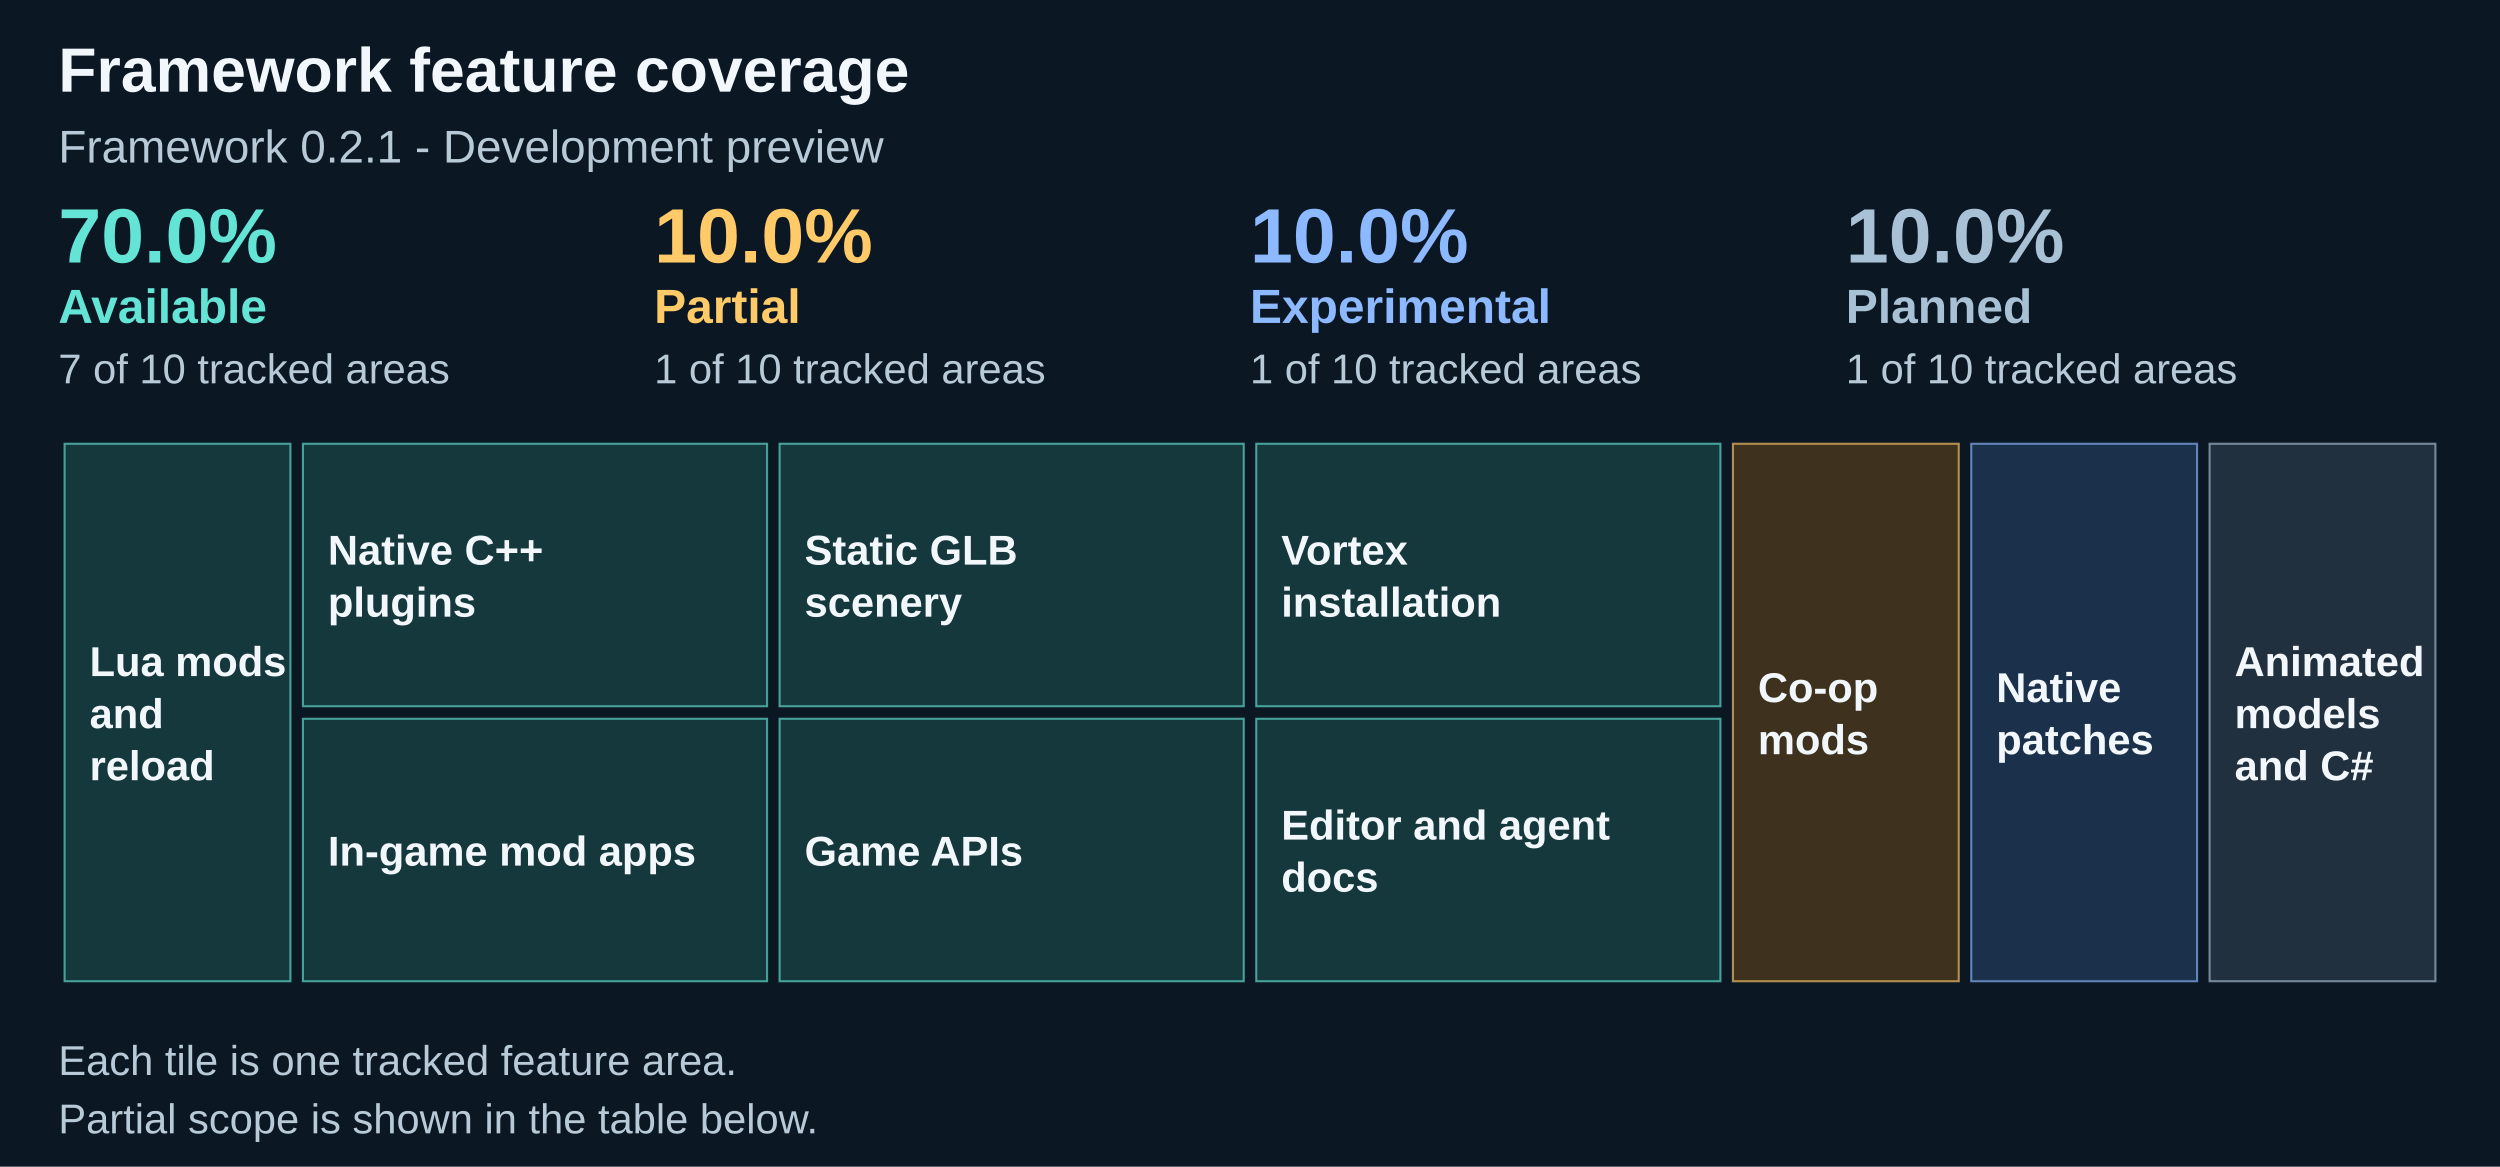
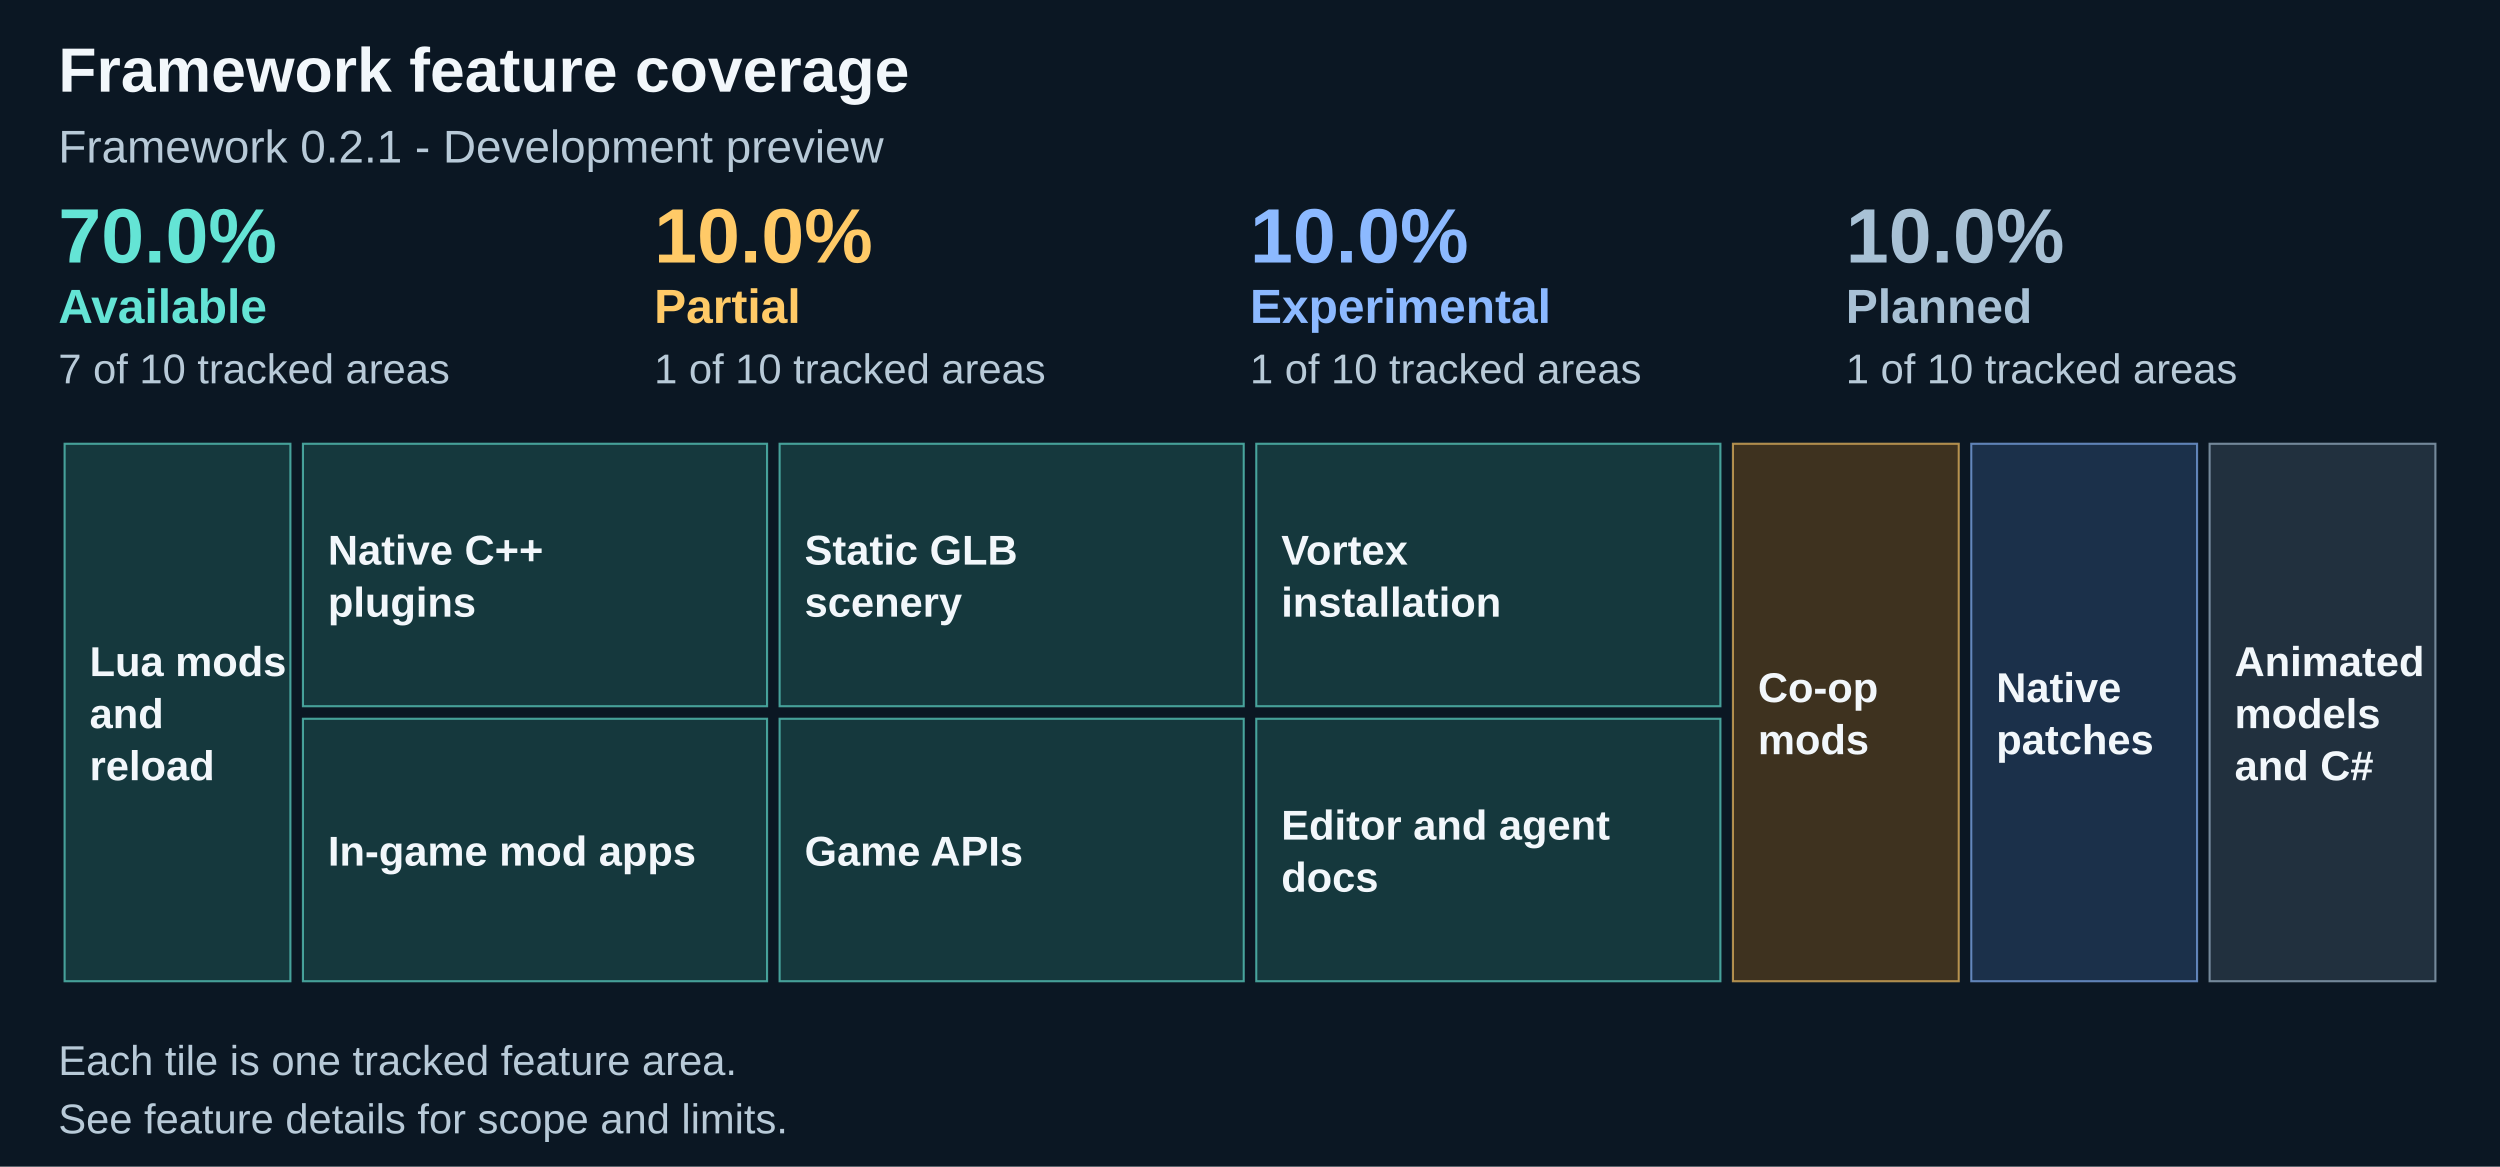
<svg xmlns="http://www.w3.org/2000/svg" width="1200" height="560" viewBox="0 0 1200 560" role="img" aria-labelledby="title description">
  <path fill="#0b1723" d="M0 0h1200v560H0z" />
  <text x="28" y="44" font-family="Arial" font-size="30" fill="#f2f7fb" font-weight="700">Framework feature coverage</text>
  <text x="28" y="78" font-family="Arial" font-size="22" fill="#b8cad8" font-weight="400">Framework 0.2.1 - Development preview</text>
  <text x="28.0" y="126" font-family="Arial" font-size="37" fill="#64e4d5" font-weight="700">70.0%</text>
  <text x="28.0" y="155" font-family="Arial" font-size="23" fill="#64e4d5" font-weight="700">Available</text>
  <text x="28.0" y="184" font-family="Arial" font-size="20" fill="#b8cad8" font-weight="400">7 of 10 tracked areas</text>
  <text x="314.0" y="126" font-family="Arial" font-size="37" fill="#ffca67" font-weight="700">10.0%</text>
  <text x="314.0" y="155" font-family="Arial" font-size="23" fill="#ffca67" font-weight="700">Partial</text>
  <text x="314.0" y="184" font-family="Arial" font-size="20" fill="#b8cad8" font-weight="400">1 of 10 tracked areas</text>
  <text x="600.0" y="126" font-family="Arial" font-size="37" fill="#8cb9ff" font-weight="700">10.0%</text>
  <text x="600.0" y="155" font-family="Arial" font-size="23" fill="#8cb9ff" font-weight="700">Experimental</text>
  <text x="600.0" y="184" font-family="Arial" font-size="20" fill="#b8cad8" font-weight="400">1 of 10 tracked areas</text>
  <text x="886.0" y="126" font-family="Arial" font-size="37" fill="#a8c1d5" font-weight="700">10.0%</text>
  <text x="886.0" y="155" font-family="Arial" font-size="23" fill="#a8c1d5" font-weight="700">Planned</text>
  <text x="886.0" y="184" font-family="Arial" font-size="20" fill="#b8cad8" font-weight="400">1 of 10 tracked areas</text>
  <rect x="31.00" y="213.00" width="108.40" height="258.00" fill="#15383d" stroke="#64e4d5" stroke-opacity=".65" />
  <g>
    <text x="43" y="324.5" font-family="Arial" font-size="20" fill="#f2f7fb" font-weight="600">Lua mods</text>
    <text x="43" y="349.5" font-family="Arial" font-size="20" fill="#f2f7fb" font-weight="600">and</text>
    <text x="43" y="374.5" font-family="Arial" font-size="20" fill="#f2f7fb" font-weight="600">reload</text>
  </g>
  <rect x="145.40" y="213.00" width="222.80" height="126.00" fill="#15383d" stroke="#64e4d5" stroke-opacity=".65" />
  <g>
    <text x="157.4" y="271.0" font-family="Arial" font-size="20" fill="#f2f7fb" font-weight="600">Native C++</text>
    <text x="157.4" y="296.0" font-family="Arial" font-size="20" fill="#f2f7fb" font-weight="600">plugins</text>
  </g>
  <rect x="145.40" y="345.00" width="222.80" height="126.00" fill="#15383d" stroke="#64e4d5" stroke-opacity=".65" />
  <g>
    <text x="157.4" y="415.5" font-family="Arial" font-size="20" fill="#f2f7fb" font-weight="600">In-game mod apps</text>
  </g>
  <rect x="374.20" y="213.00" width="222.80" height="126.00" fill="#15383d" stroke="#64e4d5" stroke-opacity=".65" />
  <g>
    <text x="386.2" y="271.0" font-family="Arial" font-size="20" fill="#f2f7fb" font-weight="600">Static GLB</text>
    <text x="386.2" y="296.0" font-family="Arial" font-size="20" fill="#f2f7fb" font-weight="600">scenery</text>
  </g>
  <rect x="374.20" y="345.00" width="222.80" height="126.00" fill="#15383d" stroke="#64e4d5" stroke-opacity=".65" />
  <g>
    <text x="386.2" y="415.5" font-family="Arial" font-size="20" fill="#f2f7fb" font-weight="600">Game APIs</text>
  </g>
  <rect x="603.00" y="213.00" width="222.80" height="126.00" fill="#15383d" stroke="#64e4d5" stroke-opacity=".65" />
  <g>
    <text x="615.0" y="271.0" font-family="Arial" font-size="20" fill="#f2f7fb" font-weight="600">Vortex</text>
    <text x="615.0" y="296.0" font-family="Arial" font-size="20" fill="#f2f7fb" font-weight="600">installation</text>
  </g>
  <rect x="603.00" y="345.00" width="222.80" height="126.00" fill="#15383d" stroke="#64e4d5" stroke-opacity=".65" />
  <g>
    <text x="615.0" y="403.0" font-family="Arial" font-size="20" fill="#f2f7fb" font-weight="600">Editor and agent</text>
    <text x="615.0" y="428.0" font-family="Arial" font-size="20" fill="#f2f7fb" font-weight="600">docs</text>
  </g>
  <rect x="831.80" y="213.00" width="108.40" height="258.00" fill="#3e321f" stroke="#ffca67" stroke-opacity=".65" />
  <g>
    <text x="843.8" y="337.0" font-family="Arial" font-size="20" fill="#f2f7fb" font-weight="600">Co-op</text>
    <text x="843.8" y="362.0" font-family="Arial" font-size="20" fill="#f2f7fb" font-weight="600">mods</text>
  </g>
  <rect x="946.20" y="213.00" width="108.40" height="258.00" fill="#1b304a" stroke="#8cb9ff" stroke-opacity=".65" />
  <g>
    <text x="958.2" y="337.0" font-family="Arial" font-size="20" fill="#f2f7fb" font-weight="600">Native</text>
    <text x="958.2" y="362.0" font-family="Arial" font-size="20" fill="#f2f7fb" font-weight="600">patches</text>
  </g>
  <rect x="1060.60" y="213.00" width="108.40" height="258.00" fill="#21303e" stroke="#a8c1d5" stroke-opacity=".65" />
  <g>
    <text x="1072.6" y="324.5" font-family="Arial" font-size="20" fill="#f2f7fb" font-weight="600">Animated</text>
    <text x="1072.6" y="349.5" font-family="Arial" font-size="20" fill="#f2f7fb" font-weight="600">models</text>
    <text x="1072.6" y="374.5" font-family="Arial" font-size="20" fill="#f2f7fb" font-weight="600">and C#</text>
  </g>
  <text x="28" y="516" font-family="Arial" font-size="20" fill="#b8cad8" font-weight="400">Each tile is one tracked feature area.</text>
-   <text x="28" y="544" font-family="Arial" font-size="20" fill="#b8cad8" font-weight="400">Partial scope is shown in the table below.</text>
+   <text x="28" y="544" font-family="Arial" font-size="20" fill="#b8cad8" font-weight="400">See feature details for scope and limits.</text>
</svg>
